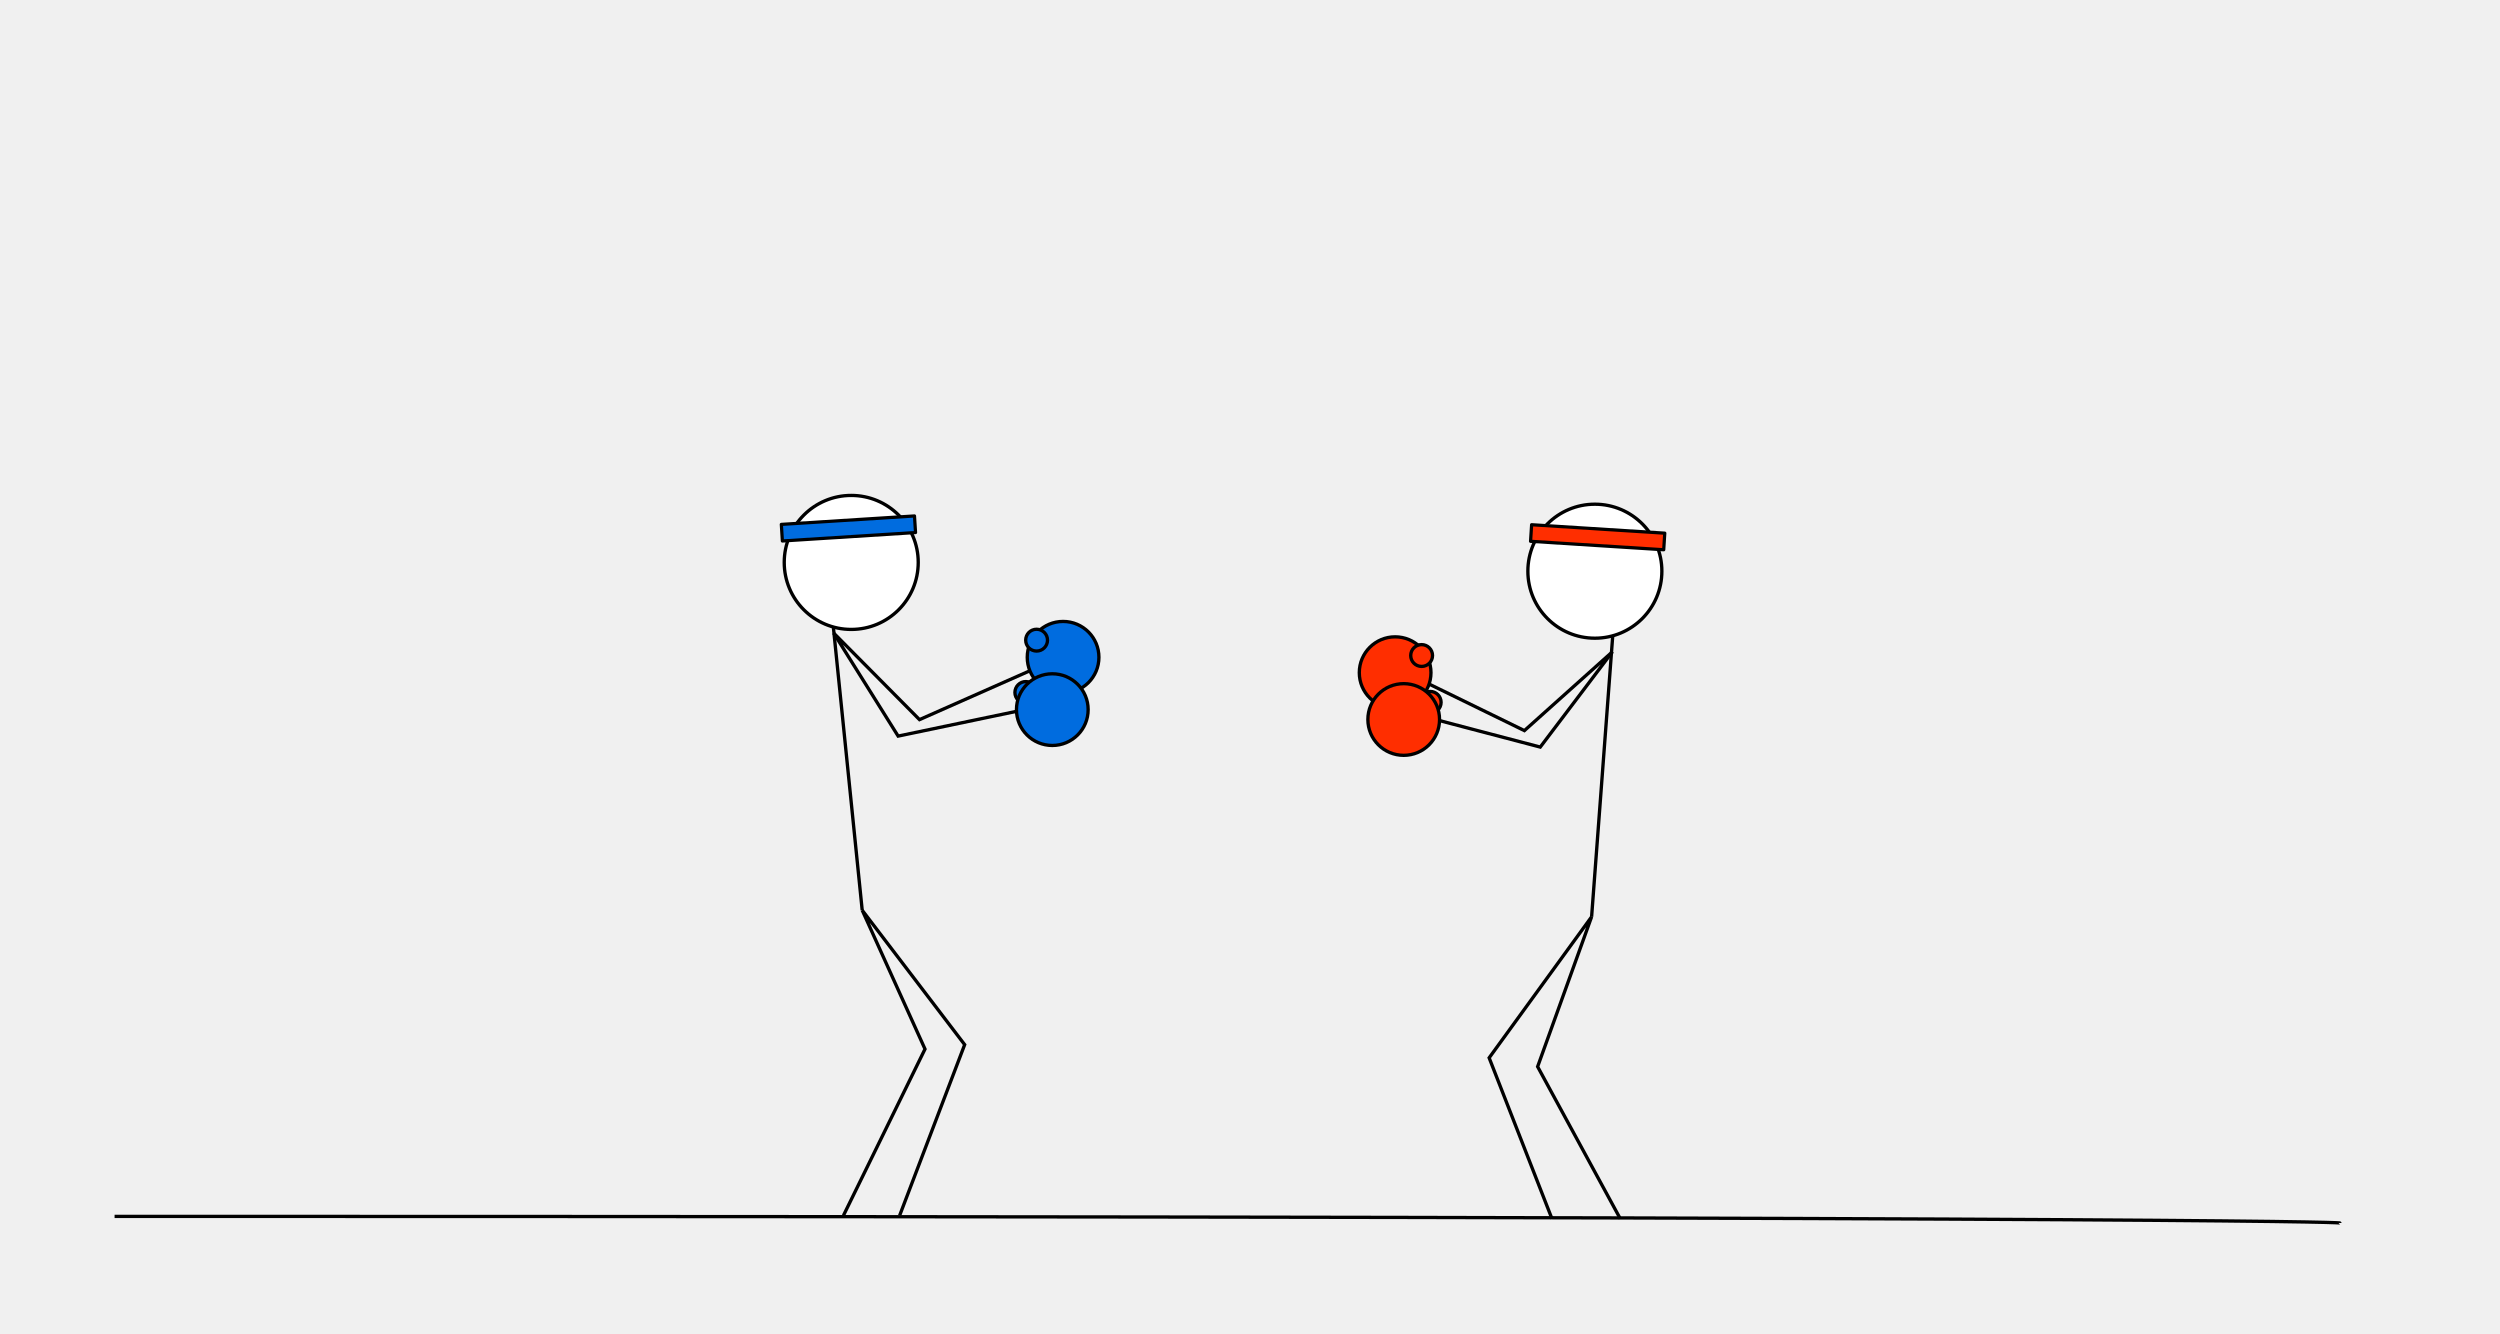
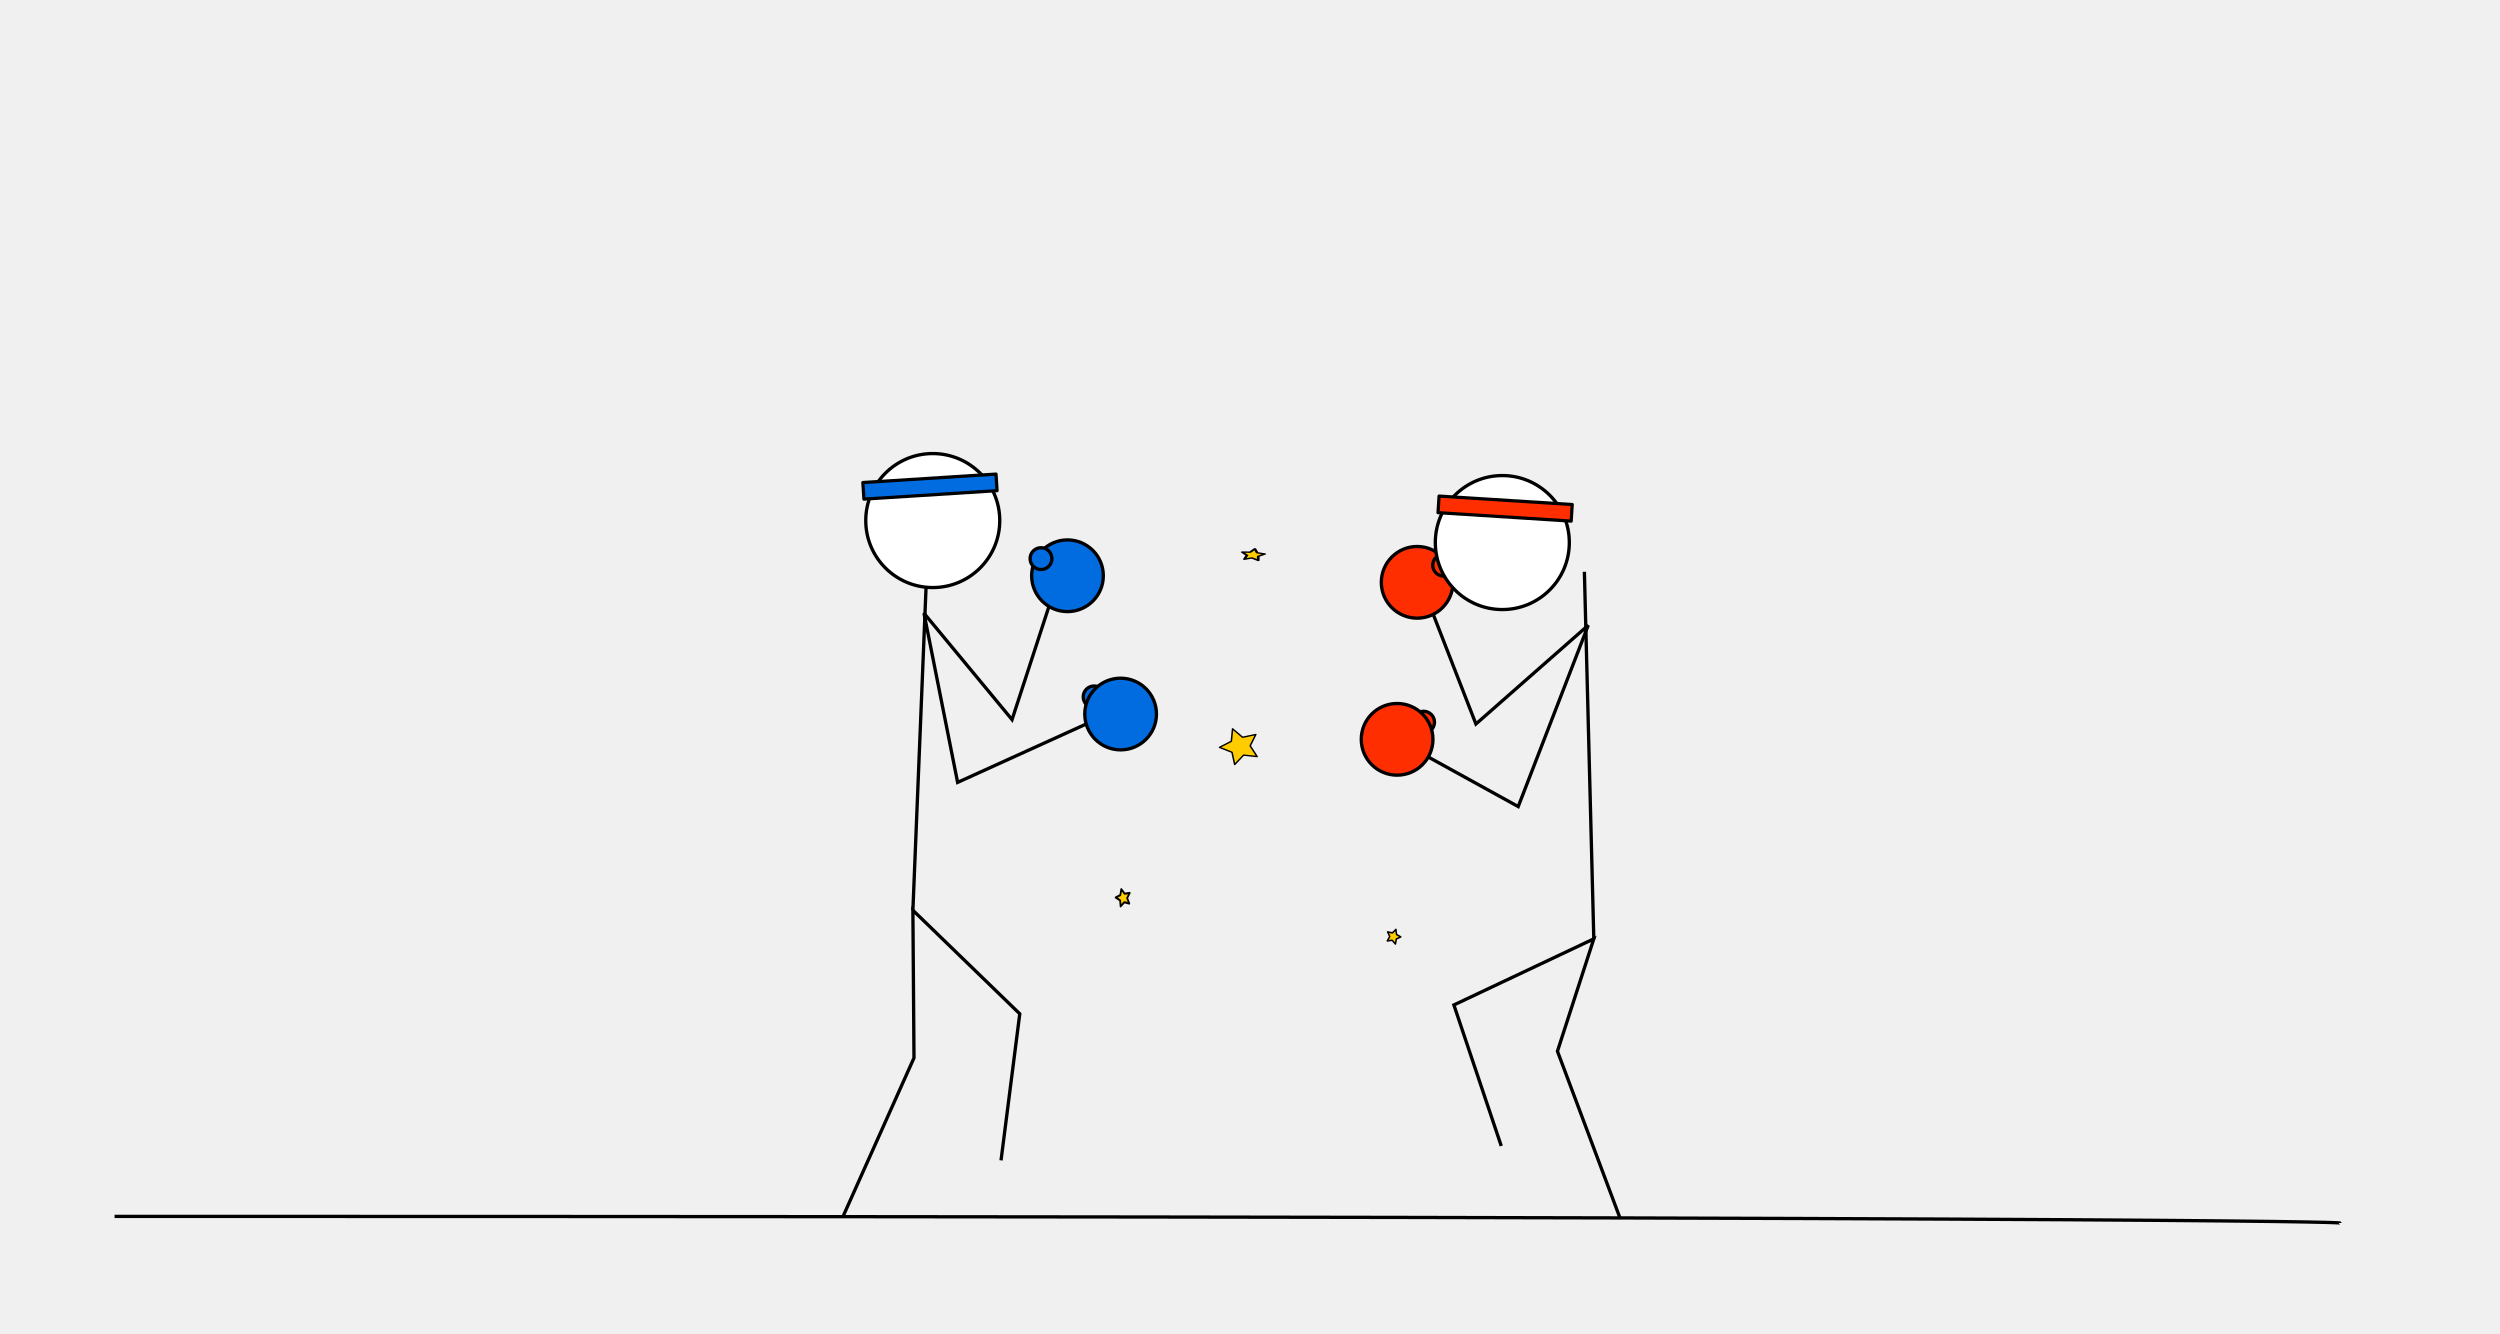
<svg xmlns="http://www.w3.org/2000/svg" width="750" height="400" viewBox="0 0 198.438 105.833" version="1.1" id="svg5">
  <defs id="defs2" />
  <g id="layer1">
    <path style="fill:none;stroke:#000000;stroke-width:0.265px;stroke-linecap:butt;stroke-linejoin:miter;stroke-opacity:1" d="m 9.095,96.551 c 176.661,0 176.661,0.525 176.661,0.525" id="path69266" />
-     <g id="g79763" transform="translate(6.431424,9.894498)">
-       <g id="g70216">
-         <path style="fill:none;stroke:#000000;stroke-width:0.265px;stroke-linecap:butt;stroke-linejoin:miter;stroke-opacity:1" d="m 60.519,86.581 6.472,-13.206 -4.985,-11.019 8.133,10.67 -5.16,13.556" id="path69381" />
-         <path style="fill:none;stroke:#000000;stroke-width:0.265px;stroke-linecap:butt;stroke-linejoin:miter;stroke-opacity:1" d="M 62.006,62.356 59.645,39.18" id="path69496" />
-         <path style="fill:none;stroke:#000000;stroke-width:0.265px;stroke-linecap:butt;stroke-linejoin:miter;stroke-opacity:1" d="m 78.011,42.154 -11.457,5.072 -6.816,-6.875 5.12,8.182 11.175,-2.338" id="path69630" />
-         <circle style="fill:#ffffff;fill-opacity:1;stroke:#000000;stroke-width:0.265;stroke-linecap:round;stroke-linejoin:round;stroke-miterlimit:4;stroke-dasharray:none;stroke-opacity:1;paint-order:fill markers stroke" id="path69734" r="5.318" cy="34.748" cx="61.135" />
+     <path style="fill:none;stroke:#000000;stroke-width:0.265px;stroke-linecap:butt;stroke-linejoin:miter;stroke-opacity:1" d="m 66.951,96.476 5.597,-12.506 -0.087,-11.719 8.483,8.221 -1.487,11.632" id="path69381" />
+     <path style="fill:none;stroke:#000000;stroke-width:0.265px;stroke-linecap:butt;stroke-linejoin:miter;stroke-opacity:1" d="M 72.461,72.251 73.598,44.352" id="path69496" />
+     <path style="fill:none;stroke:#000000;stroke-width:0.265px;stroke-linecap:butt;stroke-linejoin:miter;stroke-opacity:1" d="m 84.267,45.052 -3.936,12.069 -6.991,-8.449 2.671,13.43 13.624,-6.186" id="path69630" />
+     <g id="g996" transform="translate(3.498233,-6.821555)">
+       <g id="g7223" transform="translate(-3.14841,0.3498233)">
+         <circle style="fill:#006cdf;fill-opacity:1;stroke:#000000;stroke-width:0.265;stroke-linecap:round;stroke-linejoin:round;stroke-miterlimit:4;stroke-dasharray:none;stroke-opacity:1;paint-order:fill markers stroke" id="path70240-5" cx="84.382" cy="52.172" r="2.845" />
+         <circle style="fill:#006cdf;fill-opacity:1;stroke:#000000;stroke-width:0.265;stroke-linecap:round;stroke-linejoin:round;stroke-miterlimit:4;stroke-dasharray:none;stroke-opacity:1;paint-order:fill markers stroke" id="path78360-5" cx="82.28" cy="50.812" r="0.866" />
      </g>
-       <g id="g78471" transform="translate(-18.92323,16.94433)">
-         <circle style="fill:#006cdf;fill-opacity:1;stroke:#000000;stroke-width:0.265;stroke-linecap:round;stroke-linejoin:round;stroke-miterlimit:4;stroke-dasharray:none;stroke-opacity:1;paint-order:fill markers stroke" id="path70240-5" cx="96.874" cy="25.333" r="2.845" />
-         <circle style="fill:#006cdf;fill-opacity:1;stroke:#000000;stroke-width:0.265;stroke-linecap:round;stroke-linejoin:round;stroke-miterlimit:4;stroke-dasharray:none;stroke-opacity:1;paint-order:fill markers stroke" id="path78360-5" cx="94.772" cy="23.973" r="0.866" />
+     </g>
+     <g id="g1000" transform="translate(11.01944,-2.448763)">
+       <g id="g1753" transform="translate(-5.597174,2.798587)">
+         <circle style="fill:#006cdf;fill-opacity:1;stroke:#000000;stroke-width:0.265;stroke-linecap:round;stroke-linejoin:round;stroke-miterlimit:4;stroke-dasharray:none;stroke-opacity:1;paint-order:fill markers stroke" id="path78360" cx="81.425" cy="54.966" r="0.866" />
+         <circle style="fill:#006cdf;fill-opacity:1;stroke:#000000;stroke-width:0.265;stroke-linecap:round;stroke-linejoin:round;stroke-miterlimit:4;stroke-dasharray:none;stroke-opacity:1;paint-order:fill markers stroke" id="path70240" cx="83.527" cy="56.326" r="2.845" />
      </g>
-       <g id="g78475" transform="translate(-4.08148,-2.720987)">
-         <circle style="fill:#006cdf;fill-opacity:1;stroke:#000000;stroke-width:0.265;stroke-linecap:round;stroke-linejoin:round;stroke-miterlimit:4;stroke-dasharray:none;stroke-opacity:1;paint-order:fill markers stroke" id="path78360" cx="79.075" cy="47.792" r="0.866" />
-         <circle style="fill:#006cdf;fill-opacity:1;stroke:#000000;stroke-width:0.265;stroke-linecap:round;stroke-linejoin:round;stroke-miterlimit:4;stroke-dasharray:none;stroke-opacity:1;paint-order:fill markers stroke" id="path70240" cx="81.177" cy="49.153" r="2.845" />
+     </g>
+     <g id="g992" transform="translate(-15.39223,-5.772085)">
+       <g id="g5266" transform="translate(21.86396,2.448763)">
+         <circle style="fill:#ffffff;fill-opacity:1;stroke:#000000;stroke-width:0.265;stroke-linecap:round;stroke-linejoin:round;stroke-miterlimit:4;stroke-dasharray:none;stroke-opacity:1;paint-order:fill markers stroke" id="path69734" r="5.318" cy="44.643" cx="67.566" />
+         <rect style="fill:#006cdf;fill-opacity:1;stroke:#000000;stroke-width:0.257;stroke-linecap:round;stroke-linejoin:round;stroke-miterlimit:4;stroke-dasharray:none;stroke-opacity:1;paint-order:fill markers stroke" id="rect78674" width="10.59" height="1.319" x="59.259" y="45.466" transform="rotate(-3.629045)" />
      </g>
-       <rect style="fill:#006cdf;fill-opacity:1;stroke:#000000;stroke-width:0.257;stroke-linecap:round;stroke-linejoin:round;stroke-miterlimit:4;stroke-dasharray:none;stroke-opacity:1;paint-order:fill markers stroke" id="rect78674" width="10.59" height="1.319" x="53.467" y="35.184" transform="rotate(-3.629045)" />
    </g>
-     <path style="fill:none;stroke:#000000;stroke-width:0.265px;stroke-linecap:butt;stroke-linejoin:miter;stroke-opacity:1" d="m 128.608,96.734 -6.559,-12.069 4.285,-11.894 -8.133,11.194 4.985,12.769" id="path69381-1" />
-     <path style="fill:none;stroke:#000000;stroke-width:0.265px;stroke-linecap:butt;stroke-linejoin:miter;stroke-opacity:1" d="m 126.334,72.771 1.749,-23.263" id="path69496-7" />
-     <path style="fill:none;stroke:#000000;stroke-width:0.265px;stroke-linecap:butt;stroke-linejoin:miter;stroke-opacity:1" d="m 109.717,52.482 11.282,5.51 6.991,-6.263 -5.732,7.57 -10.563,-2.776" id="path69630-2" />
-     <g id="g82165" transform="translate(1.486749,1.136926)">
-       <circle style="fill:#ff2e00;fill-opacity:1;stroke:#000000;stroke-width:0.265;stroke-linecap:round;stroke-linejoin:round;stroke-miterlimit:4;stroke-dasharray:none;stroke-opacity:1;paint-order:fill markers stroke" id="path70240-5-0" cx="-109.252" cy="52.256" r="2.845" transform="scale(-1,1)" />
+     <path style="fill:none;stroke:#000000;stroke-width:0.265px;stroke-linecap:butt;stroke-linejoin:miter;stroke-opacity:1" d="m 128.608,96.734 -4.985,-13.293 2.886,-8.92 -11.107,5.247 3.761,11.194" id="path69381-1" />
+     <path style="fill:none;stroke:#000000;stroke-width:0.265px;stroke-linecap:butt;stroke-linejoin:miter;stroke-opacity:1" d="M 126.509,74.521 125.761,45.385" id="path69496-7" />
+     <path style="fill:none;stroke:#000000;stroke-width:0.265px;stroke-linecap:butt;stroke-linejoin:miter;stroke-opacity:1" d="m 112.691,46.01 4.46,11.457 8.915,-7.837 -5.557,14.392 -9.164,-5.05" id="path69630-2" />
+     <g id="g82165" transform="translate(3.235866,-6.034453)">
+       <circle style="fill:#ff2e00;fill-opacity:1;stroke:#000000;stroke-width:0.265;stroke-linecap:round;stroke-linejoin:round;stroke-miterlimit:4;stroke-dasharray:none;stroke-opacity:1;paint-order:fill markers stroke" id="path70240-5-0" cx="-109.252" cy="52.256" transform="scale(-1,1)" r="2.845" />
      <circle style="fill:#ff2e00;fill-opacity:1;stroke:#000000;stroke-width:0.265;stroke-linecap:round;stroke-linejoin:round;stroke-miterlimit:4;stroke-dasharray:none;stroke-opacity:1;paint-order:fill markers stroke" id="path78360-5-3" cx="-111.355" cy="50.895" r="0.866" transform="scale(-1,1)" />
    </g>
-     <g id="g82169" transform="translate(1.486749,0.524735)">
-       <circle style="fill:#ff2e00;fill-opacity:1;stroke:#000000;stroke-width:0.265;stroke-linecap:round;stroke-linejoin:round;stroke-miterlimit:4;stroke-dasharray:none;stroke-opacity:1;paint-order:fill markers stroke" id="path78360-8" cx="-112.035" cy="55.224" r="0.866" transform="scale(-1,1)" />
-       <circle style="fill:#ff2e00;fill-opacity:1;stroke:#000000;stroke-width:0.265;stroke-linecap:round;stroke-linejoin:round;stroke-miterlimit:4;stroke-dasharray:none;stroke-opacity:1;paint-order:fill markers stroke" id="path70240-7" cx="-109.933" cy="56.585" r="2.845" transform="scale(-1,1)" />
+     <g id="g82169" transform="translate(-1.836572,1.749116)">
+       <g id="g2905" transform="translate(2.798587,0.3498233)">
+         <circle style="fill:#ff2e00;fill-opacity:1;stroke:#000000;stroke-width:0.265;stroke-linecap:round;stroke-linejoin:round;stroke-miterlimit:4;stroke-dasharray:none;stroke-opacity:1;paint-order:fill markers stroke" id="path78360-8" cx="-112.035" cy="55.224" r="0.866" transform="scale(-1,1)" />
+         <circle style="fill:#ff2e00;fill-opacity:1;stroke:#000000;stroke-width:0.265;stroke-linecap:round;stroke-linejoin:round;stroke-miterlimit:4;stroke-dasharray:none;stroke-opacity:1;paint-order:fill markers stroke" id="path70240-7" cx="-109.933" cy="56.585" r="2.845" transform="scale(-1,1)" />
+       </g>
    </g>
-     <g id="g82161">
+     <g id="g82161" transform="translate(-7.34629,-2.273852)">
      <circle style="fill:#ffffff;fill-opacity:1;stroke:#000000;stroke-width:0.265;stroke-linecap:round;stroke-linejoin:round;stroke-miterlimit:4;stroke-dasharray:none;stroke-opacity:1;paint-order:fill markers stroke" id="path69734-4" cx="-126.593" cy="45.339" r="5.318" transform="scale(-1,1)" />
      <rect style="fill:#ff2e00;fill-opacity:1;stroke:#000000;stroke-width:0.257;stroke-linecap:round;stroke-linejoin:round;stroke-miterlimit:4;stroke-dasharray:none;stroke-opacity:1;paint-order:fill markers stroke" id="rect78674-2" width="10.59" height="1.319" x="-134.555" y="33.871" transform="matrix(-0.9979948,-0.06329645,-0.06329645,0.9979948,0,0)" />
    </g>
+     <path style="fill:#ffcc00;stroke:#000000;stroke-linecap:round;stroke-linejoin:round;paint-order:fill markers stroke" id="path7247" d="m 364.257,285.588 -8.83,-1.027 -5.852,6.691 -1.751,-8.715 -8.172,-3.498 7.747,-4.359 0.801,-8.853 6.539,6.021 8.667,-1.973 -3.706,8.08 z" transform="matrix(0.1214016,0,0,0.1114519,55.5636,28.22294)" />
+     <path style="fill:#ffcc00;stroke:#000000;stroke-linecap:round;stroke-linejoin:round;paint-order:fill markers stroke" id="path7351" d="m 369.546,173.865 -2.347,-1.779 -2.796,0.925 0.967,-2.782 -1.743,-2.373 2.944,0.06 1.719,-2.391 0.853,2.819 2.805,0.895 -2.417,1.682 z" transform="matrix(0.2148349,0,0,0.1101063,20.48323,25.33933)" />
+     <path style="fill:#ffcc00;stroke:#000000;stroke-linecap:round;stroke-linejoin:round;paint-order:fill markers stroke" id="path7353" d="m 349.052,269.722 -2.745,-0.603 -2.053,1.92 -0.275,-2.798 -2.46,-1.36 2.576,-1.126 0.533,-2.76 1.867,2.102 2.79,-0.346 -1.422,2.425 z" transform="matrix(0.1434266,0,0,0.1693642,39.57374,26.03731)" />
+     <path style="fill:#ffcc00;stroke:#000000;stroke-linecap:round;stroke-linejoin:round;paint-order:fill markers stroke" id="path7355" d="m 407.227,267.078 -2.147,-2.367 -3.167,0.427 1.588,-2.774 -1.385,-2.88 3.129,0.653 2.311,-2.207 0.346,3.177 2.813,1.516 -2.915,1.311 z" transform="matrix(0.1215555,0,0,0.12697,61.26261,41.0215)" />
  </g>
  <g id="layer2" />
</svg>
